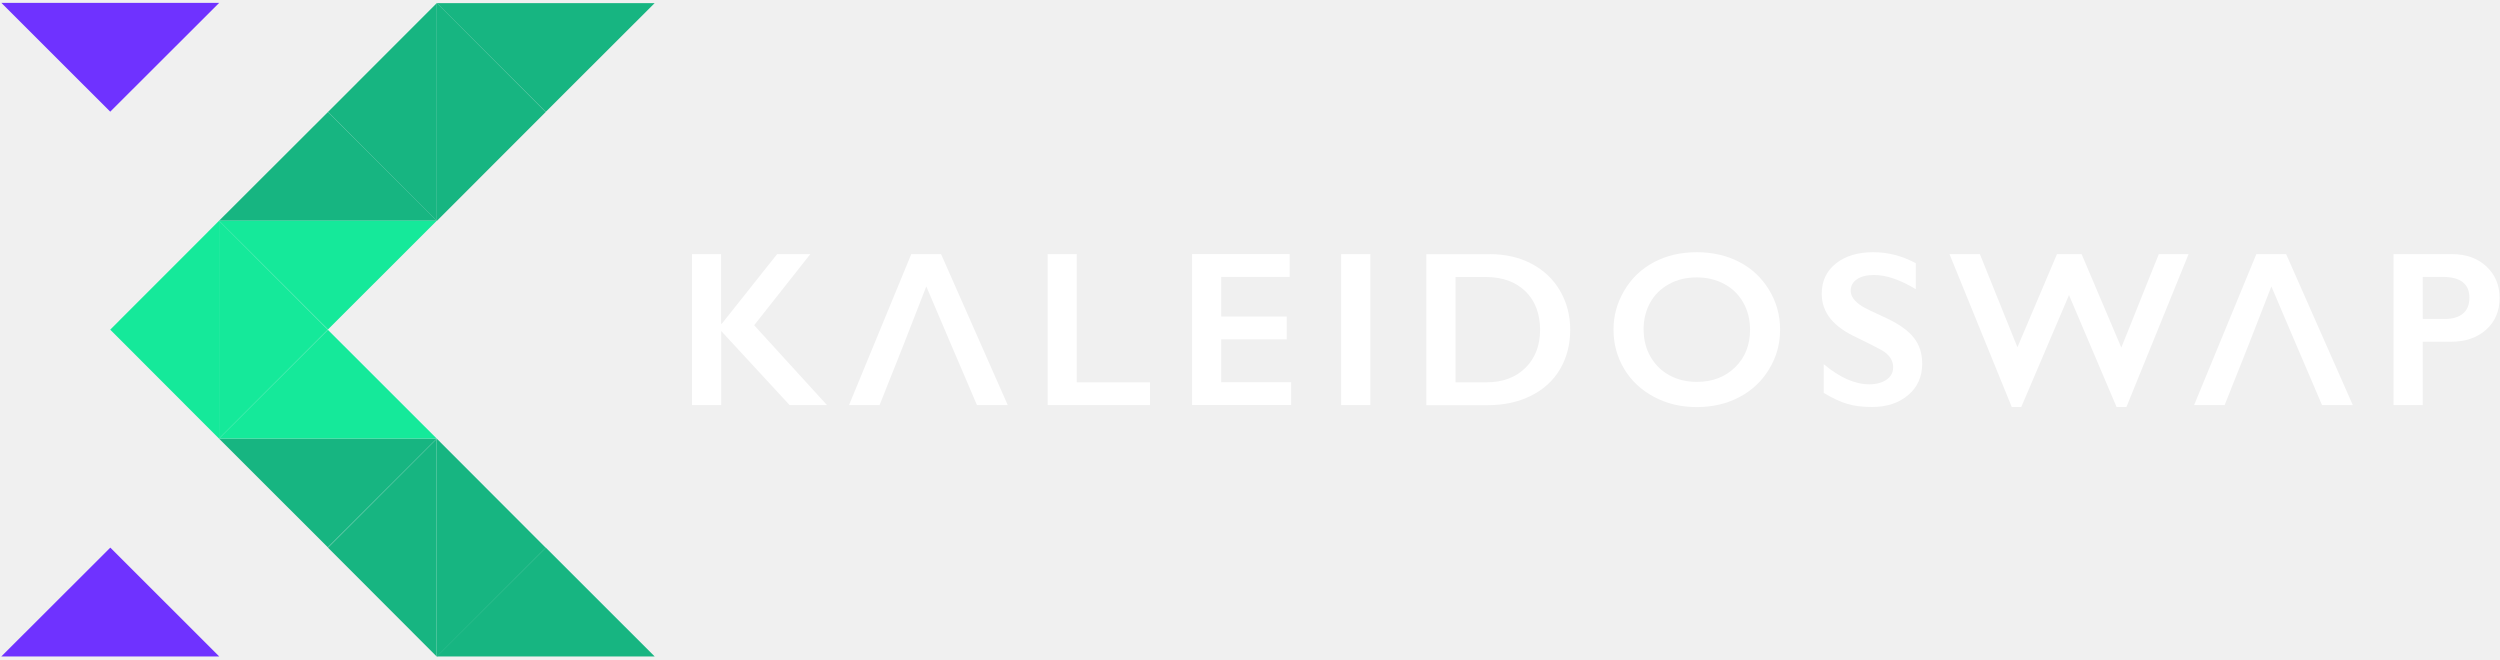
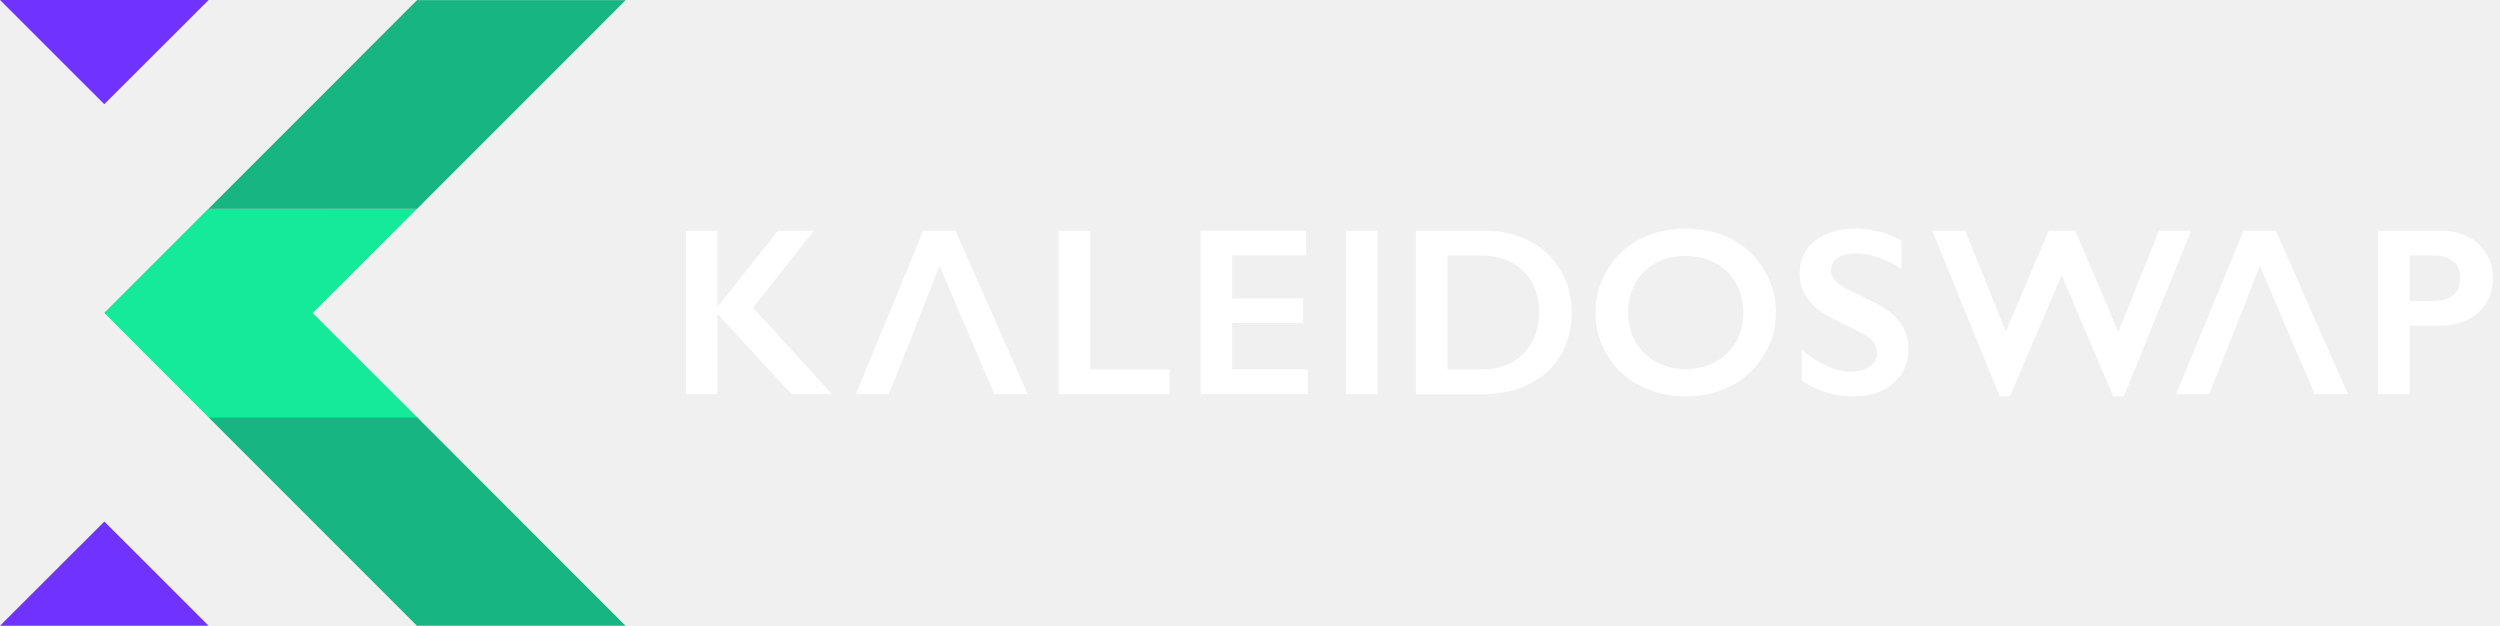
- <svg xmlns="http://www.w3.org/2000/svg" width="796" height="210" viewBox="0 0 796 210" fill="none">
-   <g clip-path="url(#clip0_23_1098)">
-     <path d="M69.798 209.012H0.421L35.123 174.363L69.798 209.012Z" fill="#6F32FF" />
-     <path d="M139.095 0.961V70.338L104.447 35.636L139.095 0.961Z" fill="#17B581" />
-     <path d="M139.068 139.688V209.065L104.42 174.363L139.068 139.688Z" fill="#17B581" />
-     <path d="M139.095 70.312V0.961L173.743 35.663L139.095 70.338V70.312Z" fill="#17B581" />
-     <path d="M69.745 139.635V70.258L104.393 104.96L69.745 139.635Z" fill="#15E99A" />
-     <path d="M69.745 70.285V139.662L35.096 104.96L69.745 70.285Z" fill="#15E99A" />
-     <path d="M139.122 209.092V139.715L173.77 174.416L139.122 209.092Z" fill="#17B581" />
-     <path d="M0.421 0.908H69.798L35.096 35.557L0.421 0.908Z" fill="#6F32FF" />
-     <path d="M208.445 209.012H139.069L173.77 174.363L208.445 209.012Z" fill="#17B581" />
-     <path d="M139.069 0.988H208.445L173.744 35.636L139.069 0.988Z" fill="#17B581" />
-     <path d="M139.122 70.285H69.745L104.447 35.636L139.122 70.285Z" fill="#17B581" />
-     <path d="M69.718 139.635H139.095L104.393 174.284L69.718 139.635Z" fill="#17B581" />
-     <path d="M139.068 139.635H69.718L104.393 105.013L139.042 139.635H139.068Z" fill="#15E99A" />
-     <path d="M139.068 70.285L104.42 104.907L69.745 70.285H139.095H139.068Z" fill="#15E99A" />
-     <path d="M229.596 80.913V103.1H229.808L247.425 80.913H258L240.118 103.552L263.314 128.98H251.41L229.622 105.385V128.98H220.323V80.913H229.622H229.596Z" fill="white" />
-     <path d="M342.841 80.913V121.726H366.17V128.98H333.568V80.913H342.867H342.841Z" fill="white" />
-     <path d="M410.623 80.913V88.167H388.835V100.788H409.693V108.042H388.835V121.7H411.102V128.954H379.562V80.887H410.623V80.913Z" fill="white" />
-     <path d="M436.317 80.913V128.98H427.018V80.913H436.317Z" fill="white" />
-     <path d="M474.287 80.913C479.283 80.913 483.747 81.923 487.626 83.969C491.532 86.015 494.561 88.885 496.713 92.578C498.865 96.271 499.955 100.417 499.955 105.04C499.955 109.663 498.865 113.915 496.713 117.555C494.561 121.195 491.479 124.012 487.466 126.004C483.481 127.997 478.911 129.007 473.729 129.007H454.146V80.94H474.261L474.287 80.913ZM473.331 121.726C478.459 121.726 482.604 120.185 485.713 117.103C488.822 114.021 490.363 109.982 490.363 104.987C490.363 99.991 488.795 95.713 485.66 92.711C482.524 89.708 478.326 88.194 473.012 88.194H463.446V121.726H473.304H473.331Z" fill="white" />
-     <path d="M540.289 80.302C545.258 80.302 549.749 81.338 553.734 83.385C557.72 85.43 560.882 88.406 563.247 92.259C565.612 96.112 566.781 100.363 566.781 104.96C566.781 109.557 565.638 113.622 563.326 117.475C561.015 121.328 557.853 124.304 553.841 126.429C549.802 128.555 545.285 129.618 540.236 129.618C535.188 129.618 530.724 128.528 526.659 126.376C522.593 124.224 519.405 121.248 517.146 117.475C514.888 113.702 513.745 109.53 513.745 104.96C513.745 100.39 514.888 96.431 517.146 92.552C519.405 88.672 522.54 85.67 526.552 83.517C530.538 81.365 535.135 80.302 540.316 80.302H540.289ZM523.337 104.96C523.337 108.149 524.055 111.018 525.516 113.569C526.977 116.12 528.97 118.086 531.548 119.494C534.125 120.903 537.048 121.593 540.289 121.593C545.232 121.593 549.27 120.052 552.459 116.944C555.647 113.835 557.215 109.849 557.215 104.96C557.215 101.772 556.498 98.902 555.063 96.351C553.628 93.8 551.609 91.808 549.005 90.426C546.401 89.017 543.478 88.327 540.21 88.327C536.942 88.327 534.019 89.017 531.415 90.452C528.811 91.887 526.818 93.827 525.41 96.378C524.001 98.902 523.311 101.798 523.311 104.987L523.337 104.96Z" fill="white" />
-     <path d="M596.46 80.302C601.137 80.302 605.654 81.471 609.985 83.81V92.073C605.016 89.071 600.579 87.556 596.726 87.556C594.388 87.556 592.554 88.008 591.252 88.911C589.924 89.815 589.26 91.037 589.26 92.552C589.26 94.358 590.482 96.032 592.953 97.573C593.644 98.025 596.301 99.327 600.898 101.426C604.83 103.286 607.673 105.359 609.427 107.617C611.181 109.876 612.031 112.613 612.031 115.801C612.031 119.92 610.543 123.267 607.567 125.792C604.591 128.316 600.738 129.591 596.035 129.591C592.953 129.591 590.322 129.246 588.117 128.582C585.912 127.917 583.414 126.748 580.677 125.101V115.96C585.805 120.238 590.641 122.364 595.185 122.364C597.444 122.364 599.277 121.859 600.685 120.876C602.093 119.893 602.784 118.591 602.784 116.944C602.784 114.712 601.562 112.905 599.144 111.497C597.125 110.407 594.521 109.079 591.332 107.537C587.559 105.81 584.716 103.818 582.856 101.506C580.996 99.221 580.04 96.564 580.04 93.535C580.04 89.496 581.554 86.281 584.557 83.889C587.559 81.498 591.518 80.302 596.46 80.302Z" fill="white" />
-     <path d="M630.392 80.913L642.348 110.567L654.943 80.913H662.782L675.429 110.673L687.36 80.913H696.845L677.05 129.591H673.915L658.769 93.96L643.571 129.591H640.542L620.72 80.913H630.312H630.392Z" fill="white" />
-     <path d="M780.703 80.913C785.194 80.913 788.861 82.215 791.651 84.819C794.441 87.423 795.875 90.771 795.875 94.89C795.875 99.008 794.441 102.409 791.598 104.96C788.754 107.511 785.008 108.813 780.358 108.813H771.404V128.98H762.104V80.913H780.677H780.703ZM778.392 101.559C780.863 101.559 782.803 101.001 784.184 99.859C785.566 98.716 786.257 97.042 786.257 94.81C786.257 90.373 783.414 88.167 777.727 88.167H771.404V101.559H778.392Z" fill="white" />
-     <path d="M299.637 80.913H290.151L270.329 128.98H280.054L284.704 117.289L287.52 110.221L294.934 91.196L303.038 110.221L306.067 117.289L311.062 128.98H320.867L299.637 80.913Z" fill="white" />
-     <path d="M727.907 80.913H718.421L698.599 128.98H708.324L712.974 117.289L715.791 110.221L723.204 91.196L731.308 110.221L734.337 117.289L739.332 128.98H749.137L727.907 80.913Z" fill="white" />
+ <svg xmlns="http://www.w3.org/2000/svg" width="831" height="208" viewBox="0 0 831 208" fill="none">
+   <g clip-path="url(#clip0_2288_2)">
+     <path d="M69.342 208H0L34.684 173.368L69.342 208Z" fill="#6F32FF" />
+     <path d="M0 0H69.342L34.658 34.631L0 0Z" fill="#6F32FF" />
+     <path d="M69.263 138.658H138.605L207.92 208H138.578L69.263 138.658Z" fill="#17B581" />
+     <path d="M69.263 138.658L34.658 104L69.289 69.342L138.605 69.395L103.92 104.053L138.605 138.658H69.263Z" fill="#15E99A" />
+     <path d="M138.617 0.053H207.96L138.644 69.395H69.302L138.617 0.053Z" fill="#17B581" />
+     <path d="M238.443 76.691V101.773H238.683L258.598 76.691H270.554L250.338 102.283L276.561 131.03H263.104L238.473 104.356V131.03H227.959V76.691H238.473H238.443Z" fill="white" />
+     <path d="M317.606 76.691H306.883L284.474 131.03H295.468L300.725 117.813L303.909 109.823L312.29 88.316L321.451 109.823L324.876 117.813L330.523 131.03H341.607L317.606 76.691Z" fill="white" />
+     <path d="M362.395 76.691V122.83H388.769V131.03H351.912V76.691H362.425H362.395Z" fill="white" />
+     <path d="M434.189 76.691V84.891H409.557V99.159H433.137V107.36H409.557V122.8H434.729V131H399.074V76.661H434.189V76.691Z" fill="white" />
+     <path d="M457.939 76.691V131.03H447.426V76.691H457.939Z" fill="white" />
+     <path d="M493.404 76.691C499.051 76.691 504.098 77.832 508.483 80.145C512.899 82.458 516.323 85.702 518.756 89.878C521.19 94.053 522.421 98.739 522.421 103.966C522.421 109.192 521.19 113.998 518.756 118.114C516.323 122.229 512.839 125.413 508.303 127.666C503.797 129.919 498.631 131.06 492.773 131.06H470.635V76.721H493.374L493.404 76.691ZM492.323 122.83C498.12 122.83 502.806 121.087 506.321 117.603C509.835 114.118 511.577 109.553 511.577 103.905C511.577 98.258 509.805 93.422 506.261 90.028C502.716 86.633 497.97 84.921 491.962 84.921H481.149V122.83H492.293H492.323Z" fill="white" />
+     <path d="M560.343 76C565.96 76 571.036 77.171 575.542 79.484C580.048 81.797 583.622 85.162 586.296 89.517C588.969 93.873 590.291 98.679 590.291 103.875C590.291 109.072 588.999 113.668 586.386 118.023C583.772 122.379 580.198 125.743 575.662 128.146C571.096 130.549 565.99 131.751 560.283 131.751C554.575 131.751 549.529 130.519 544.933 128.086C540.337 125.653 536.733 122.289 534.179 118.023C531.626 113.758 530.334 109.042 530.334 103.875C530.334 98.709 531.626 94.233 534.179 89.848C536.733 85.462 540.277 82.068 544.813 79.635C549.319 77.201 554.515 76 560.373 76H560.343ZM541.178 103.875C541.178 107.48 541.989 110.724 543.641 113.608C545.293 116.491 547.546 118.714 550.46 120.306C553.374 121.898 556.678 122.679 560.343 122.679C565.93 122.679 570.495 120.937 574.1 117.423C577.705 113.908 579.477 109.402 579.477 103.875C579.477 100.271 578.666 97.027 577.044 94.143C575.422 91.259 573.139 89.007 570.195 87.445C567.251 85.853 563.947 85.072 560.252 85.072C556.558 85.072 553.254 85.853 550.31 87.475C547.366 89.097 545.113 91.289 543.521 94.173C541.929 97.027 541.148 100.301 541.148 103.905L541.178 103.875Z" fill="white" />
+     <path d="M616.768 76C622.054 76 627.161 77.322 632.057 79.965V89.307C626.44 85.913 621.424 84.2 617.068 84.2C614.425 84.2 612.352 84.711 610.88 85.732C609.378 86.754 608.627 88.135 608.627 89.848C608.627 91.89 610.009 93.783 612.803 95.525C613.584 96.035 616.587 97.507 621.784 99.88C626.23 101.983 629.444 104.326 631.426 106.879C633.409 109.432 634.37 112.526 634.37 116.131C634.37 120.787 632.688 124.572 629.324 127.425C625.959 130.279 621.604 131.721 616.287 131.721C612.803 131.721 609.829 131.33 607.336 130.579C604.843 129.828 602.019 128.507 598.925 126.644V116.311C604.722 121.147 610.189 123.55 615.326 123.55C617.879 123.55 619.952 122.98 621.544 121.868C623.136 120.757 623.917 119.285 623.917 117.423C623.917 114.899 622.535 112.857 619.802 111.265C617.519 110.033 614.575 108.531 610.97 106.789C606.705 104.837 603.491 102.584 601.388 99.971C599.285 97.387 598.204 94.383 598.204 90.959C598.204 86.393 599.916 82.759 603.311 80.055C606.705 77.352 611.181 76 616.768 76Z" fill="white" />
+     <path d="M653.218 76.691L666.735 110.214L680.973 76.691H689.834L704.132 110.334L717.619 76.691H728.343L705.965 131.721H702.42L685.298 91.44L668.117 131.721H664.692L642.284 76.691H653.127H653.218Z" fill="white" />
+     <path d="M811.502 76.691C816.579 76.691 820.724 78.163 823.878 81.106C827.032 84.05 828.654 87.835 828.654 92.491C828.654 97.147 827.032 100.992 823.818 103.875C820.604 106.759 816.368 108.231 811.112 108.231H800.989V131.03H790.476V76.691H811.472H811.502ZM808.889 100.031C811.683 100.031 813.875 99.4 815.437 98.108C816.999 96.817 817.78 94.924 817.78 92.401C817.78 87.385 814.566 84.891 808.138 84.891H800.989V100.031H808.889Z" fill="white" />
+     <path d="M756.475 76.691H745.751L723.343 131.03H734.337L739.594 117.813L742.778 109.823L751.158 88.316L760.32 109.823C760.32 109.823 762.408 114.692 763.744 117.813C765.953 122.973 769.392 131.03 769.392 131.03H780.476L756.475 76.691Z" fill="white" />
  </g>
  <defs>
-     <clipPath id="clip0_23_1098">
-       <rect width="795.454" height="208.183" fill="white" transform="translate(0.421387 0.908325)" />
+     <clipPath id="clip0_2288_2">
+       <rect width="831" height="208" fill="white" />
    </clipPath>
  </defs>
</svg>
